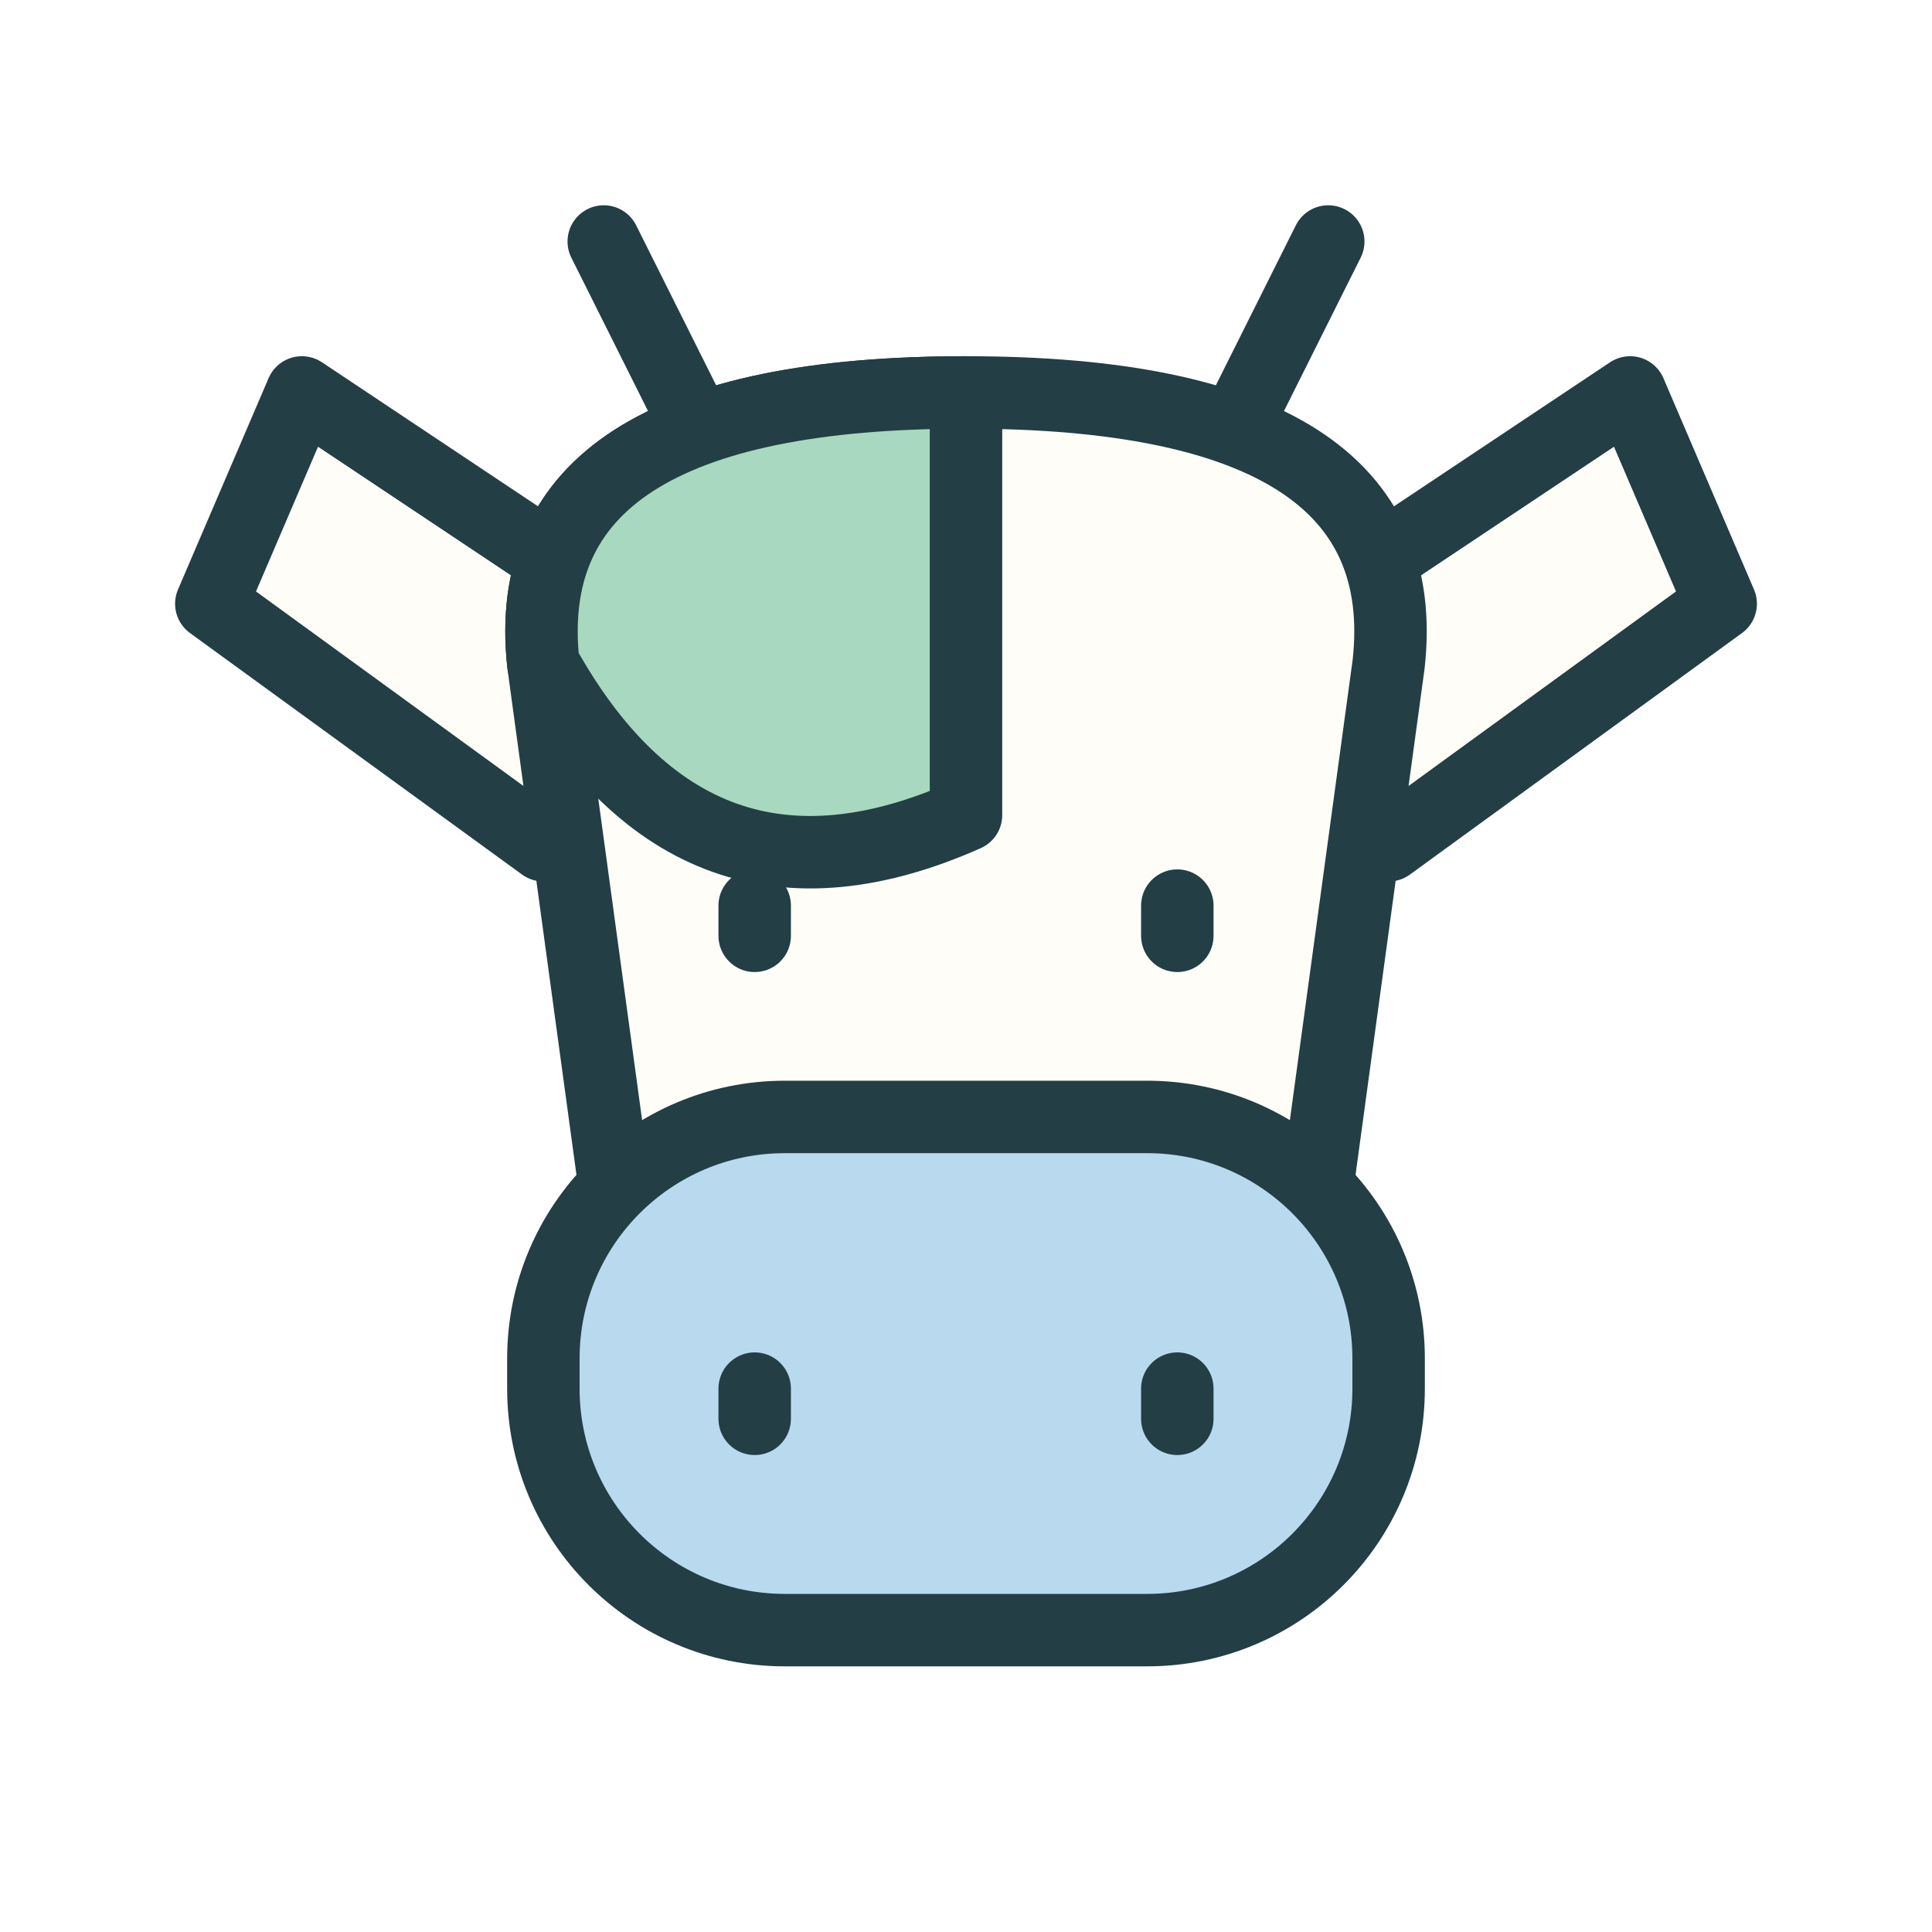
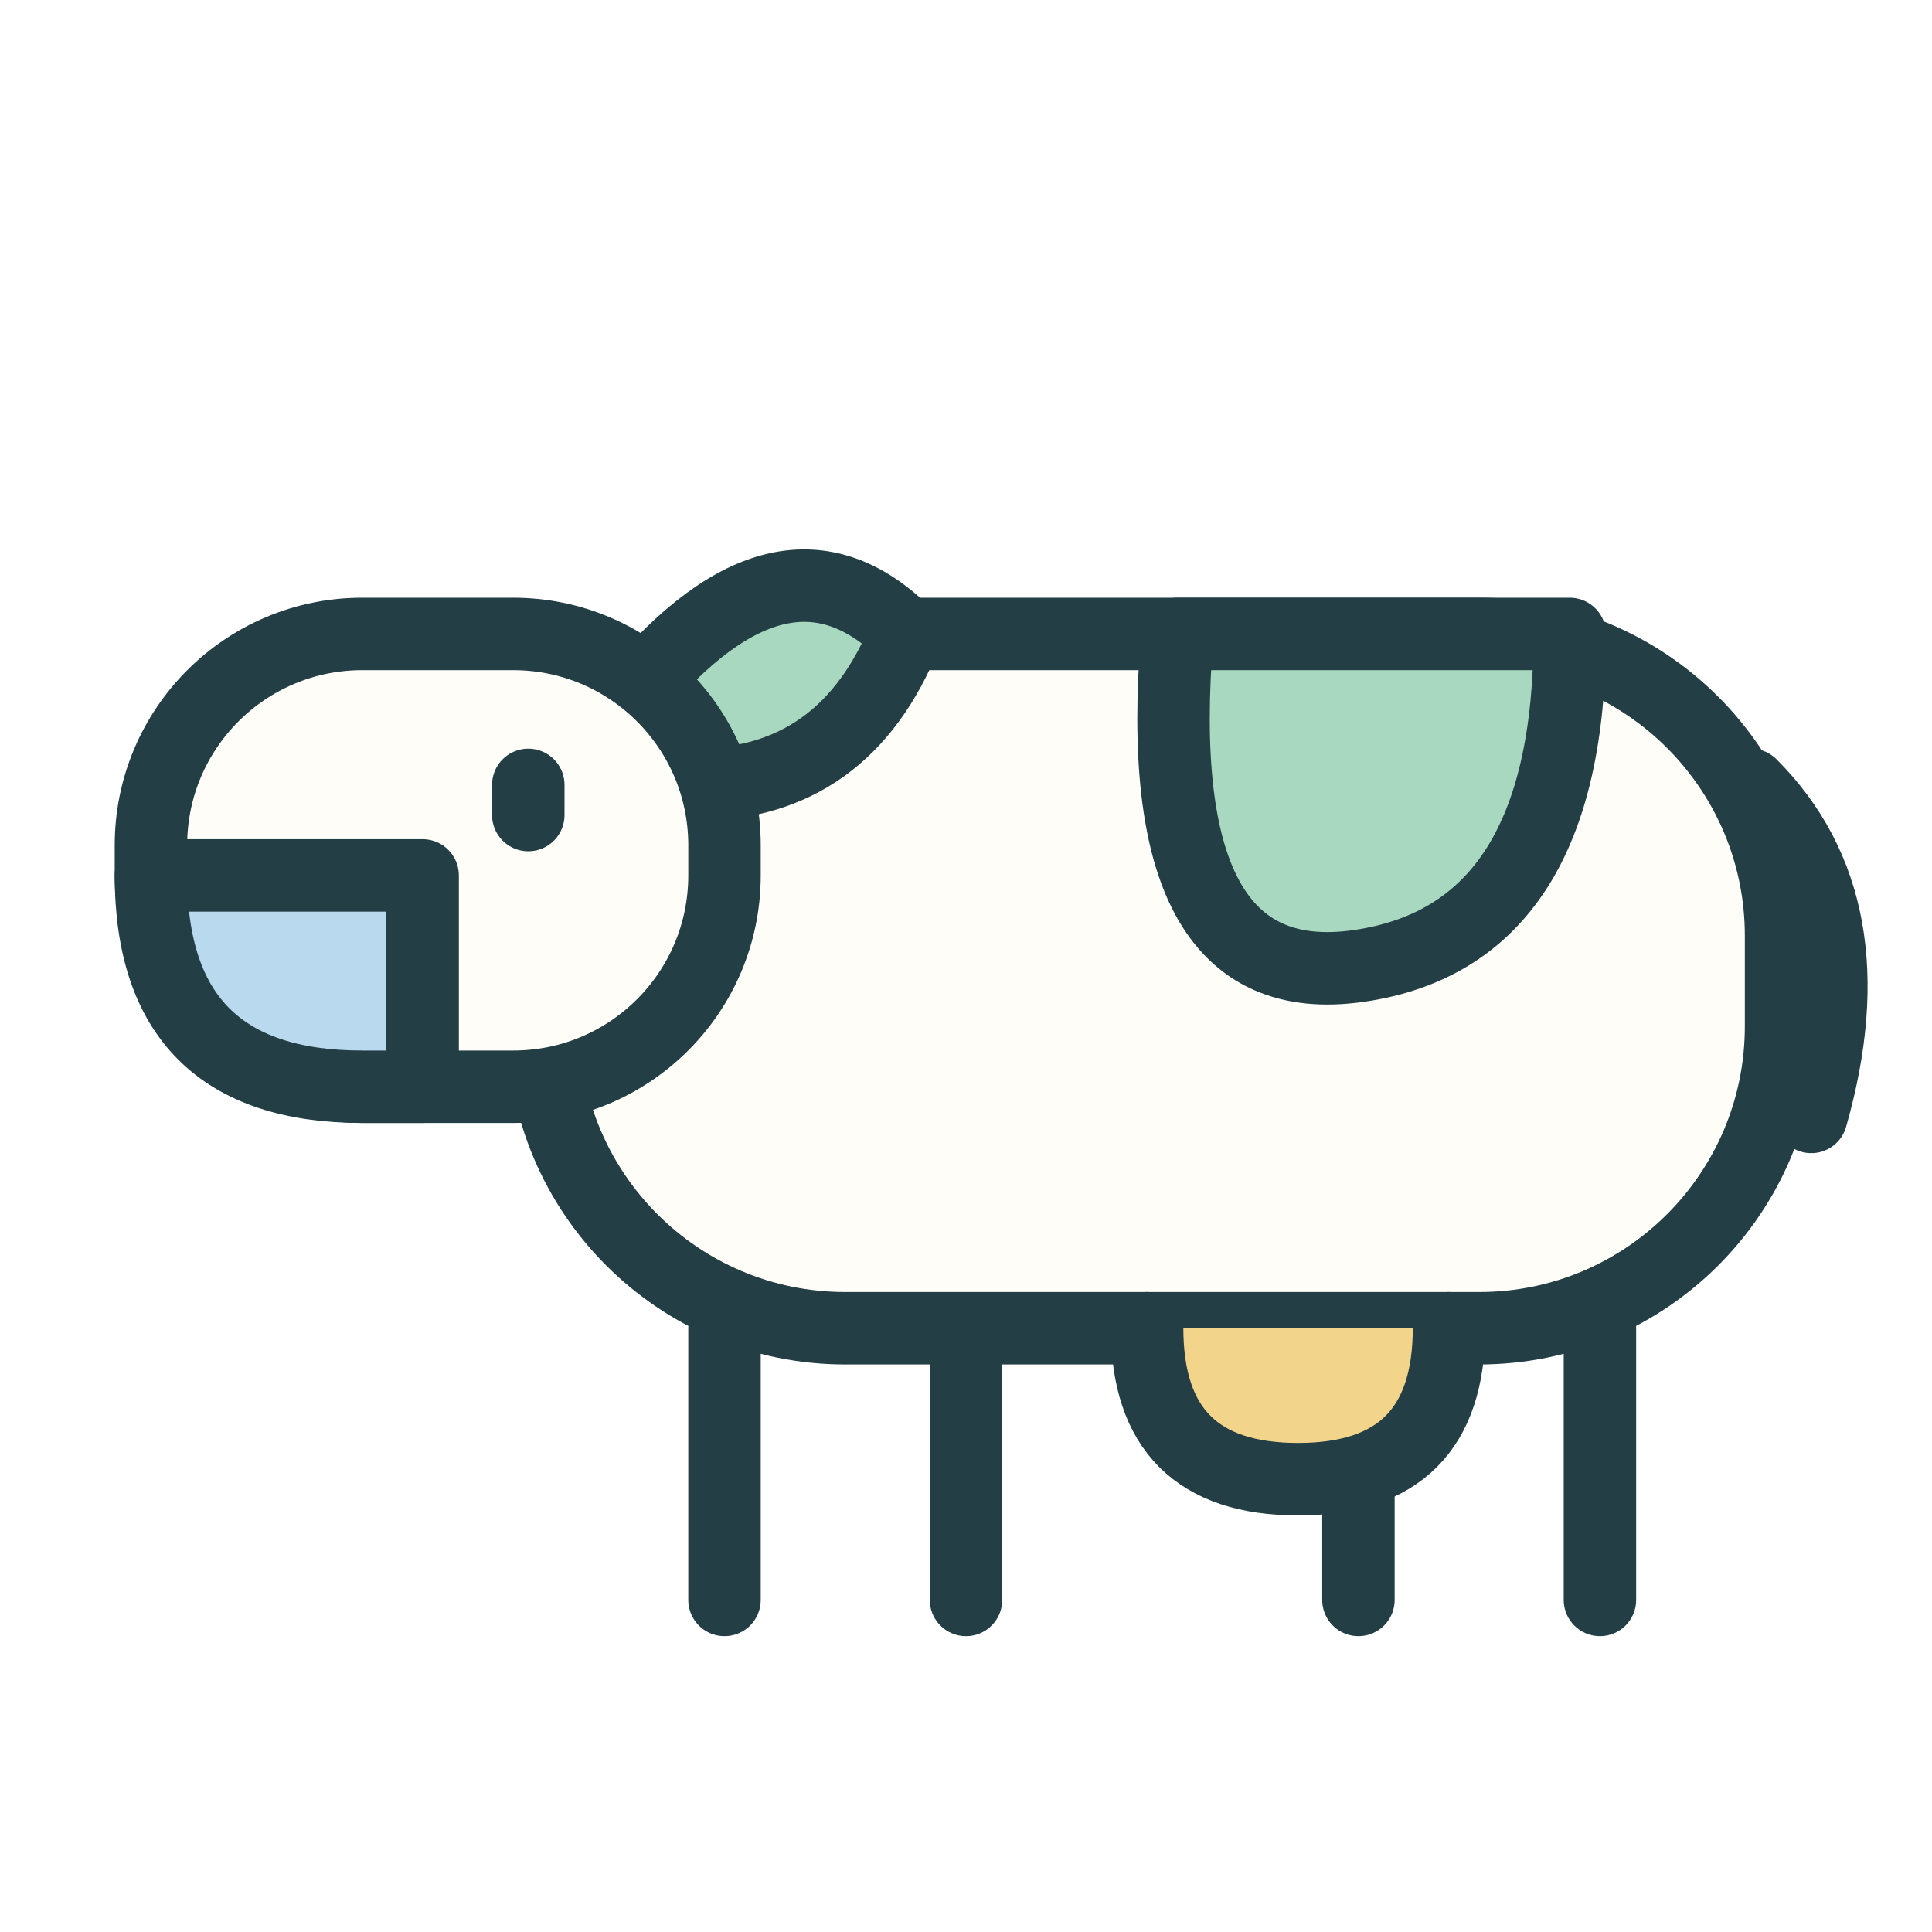
<svg xmlns="http://www.w3.org/2000/svg" width="64" height="64" viewBox="0 0 64 64">
  <g fill="none" stroke="#233E45" stroke-width="2.4" stroke-linecap="round" stroke-linejoin="round">
-     <path fill="#FFFDF7" d="M19 19 10 13l-3 7 11 8M45 19l9-6 3 7-11 8" />
-     <path fill="#FFFDF7" d="M18 22q-1-9 14-9t14 9l-3 22H21Z" />
-     <path fill="#A8D8BF" d="M18 22q-1-9 14-9v14q-9 4-14-5Z" />
-     <path d="m23 14-3-6m21 6 3-6" />
-     <rect x="18" y="37" width="28" height="17" rx="8" fill="#B9D9EE" />
-     <path d="M25 46v1m14-1v1M25 30v1m14-1v1" />
+     <path d="M24 44v9m8-9v9m13-9v9m8-9v9" />
+     <path d="M58 26q4 4 2 11" />
+     <rect x="18" y="21" width="41" height="23" rx="10" fill="#FFFDF7" />
+     <path fill="#A8D8BF" d="M39 21h13q0 10-7 11t-6-11Z" />
+     <path fill="#A8D8BF" d="M21 23q5-6 9-2-2 5-7 5" />
+     <rect x="5" y="21" width="19" height="15" rx="7" fill="#FFFDF7" />
+     <path fill="#B9D9EE" d="M5 29h9v7H12q-7 0-7-7Z" />
+     <path d="M17.5 26v1" />
+     <path fill="#F3D48B" d="M38 44q0 5 5 5t5-5" />
  </g>
</svg>
